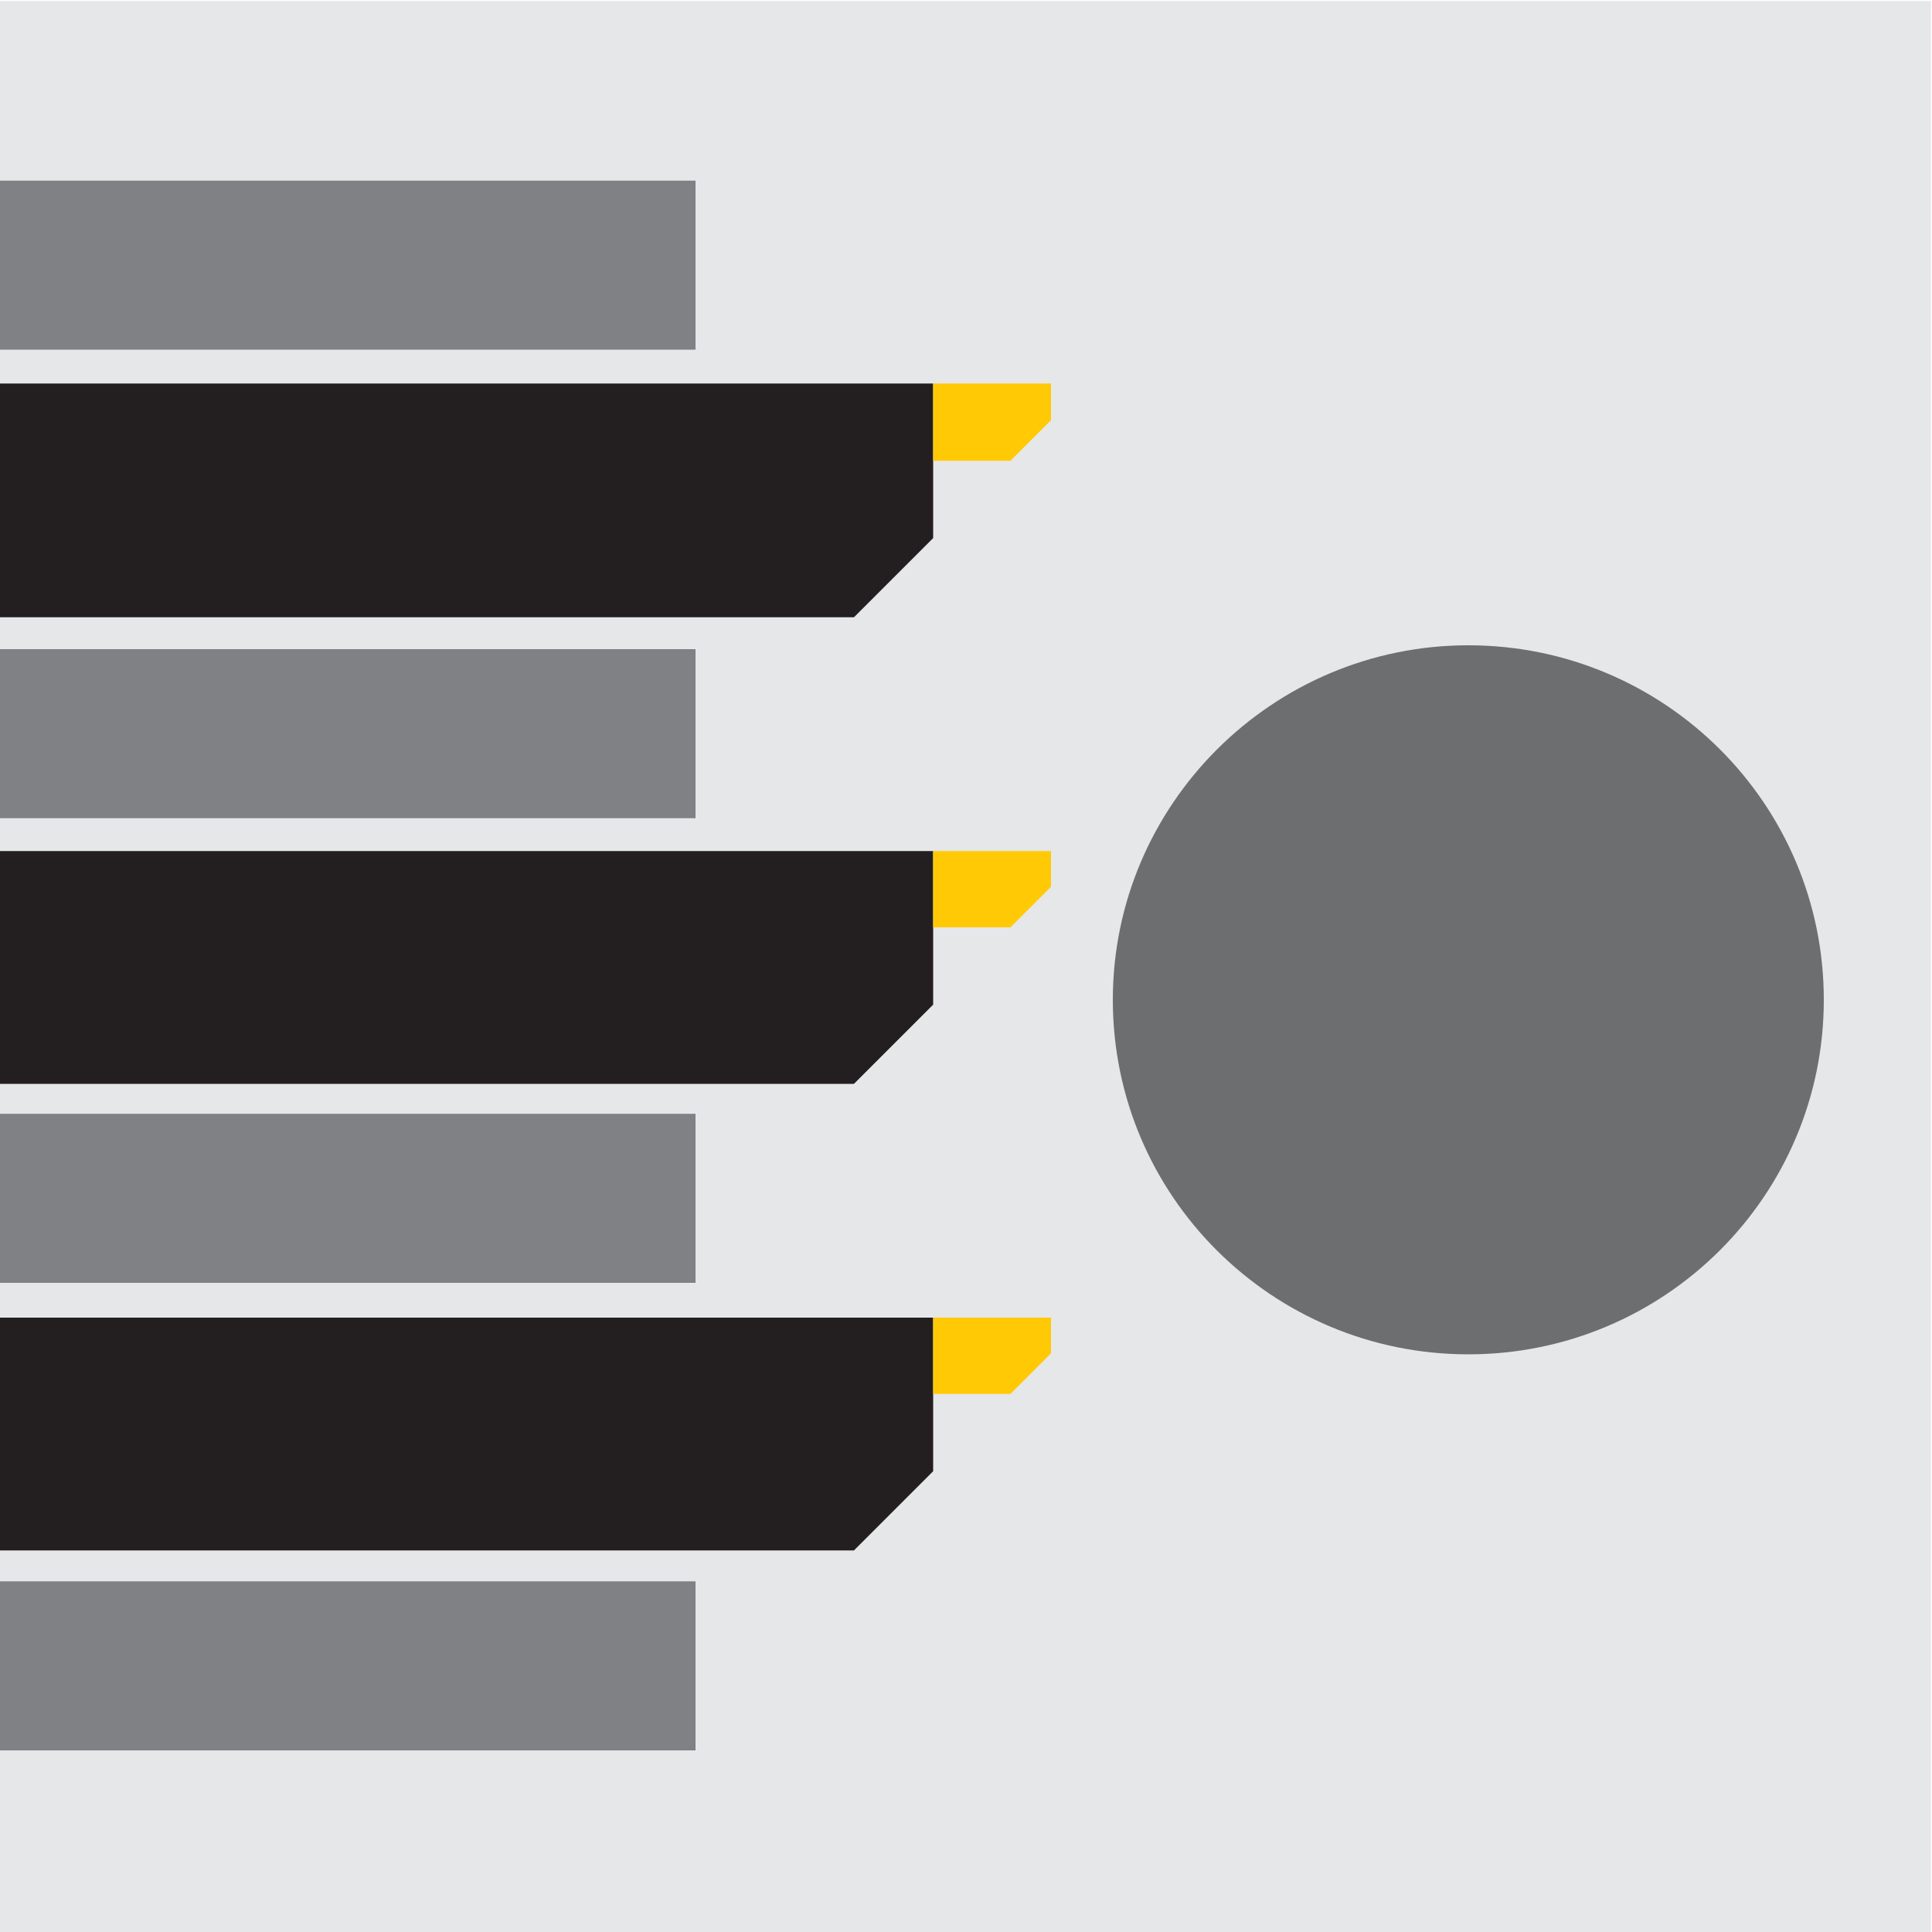
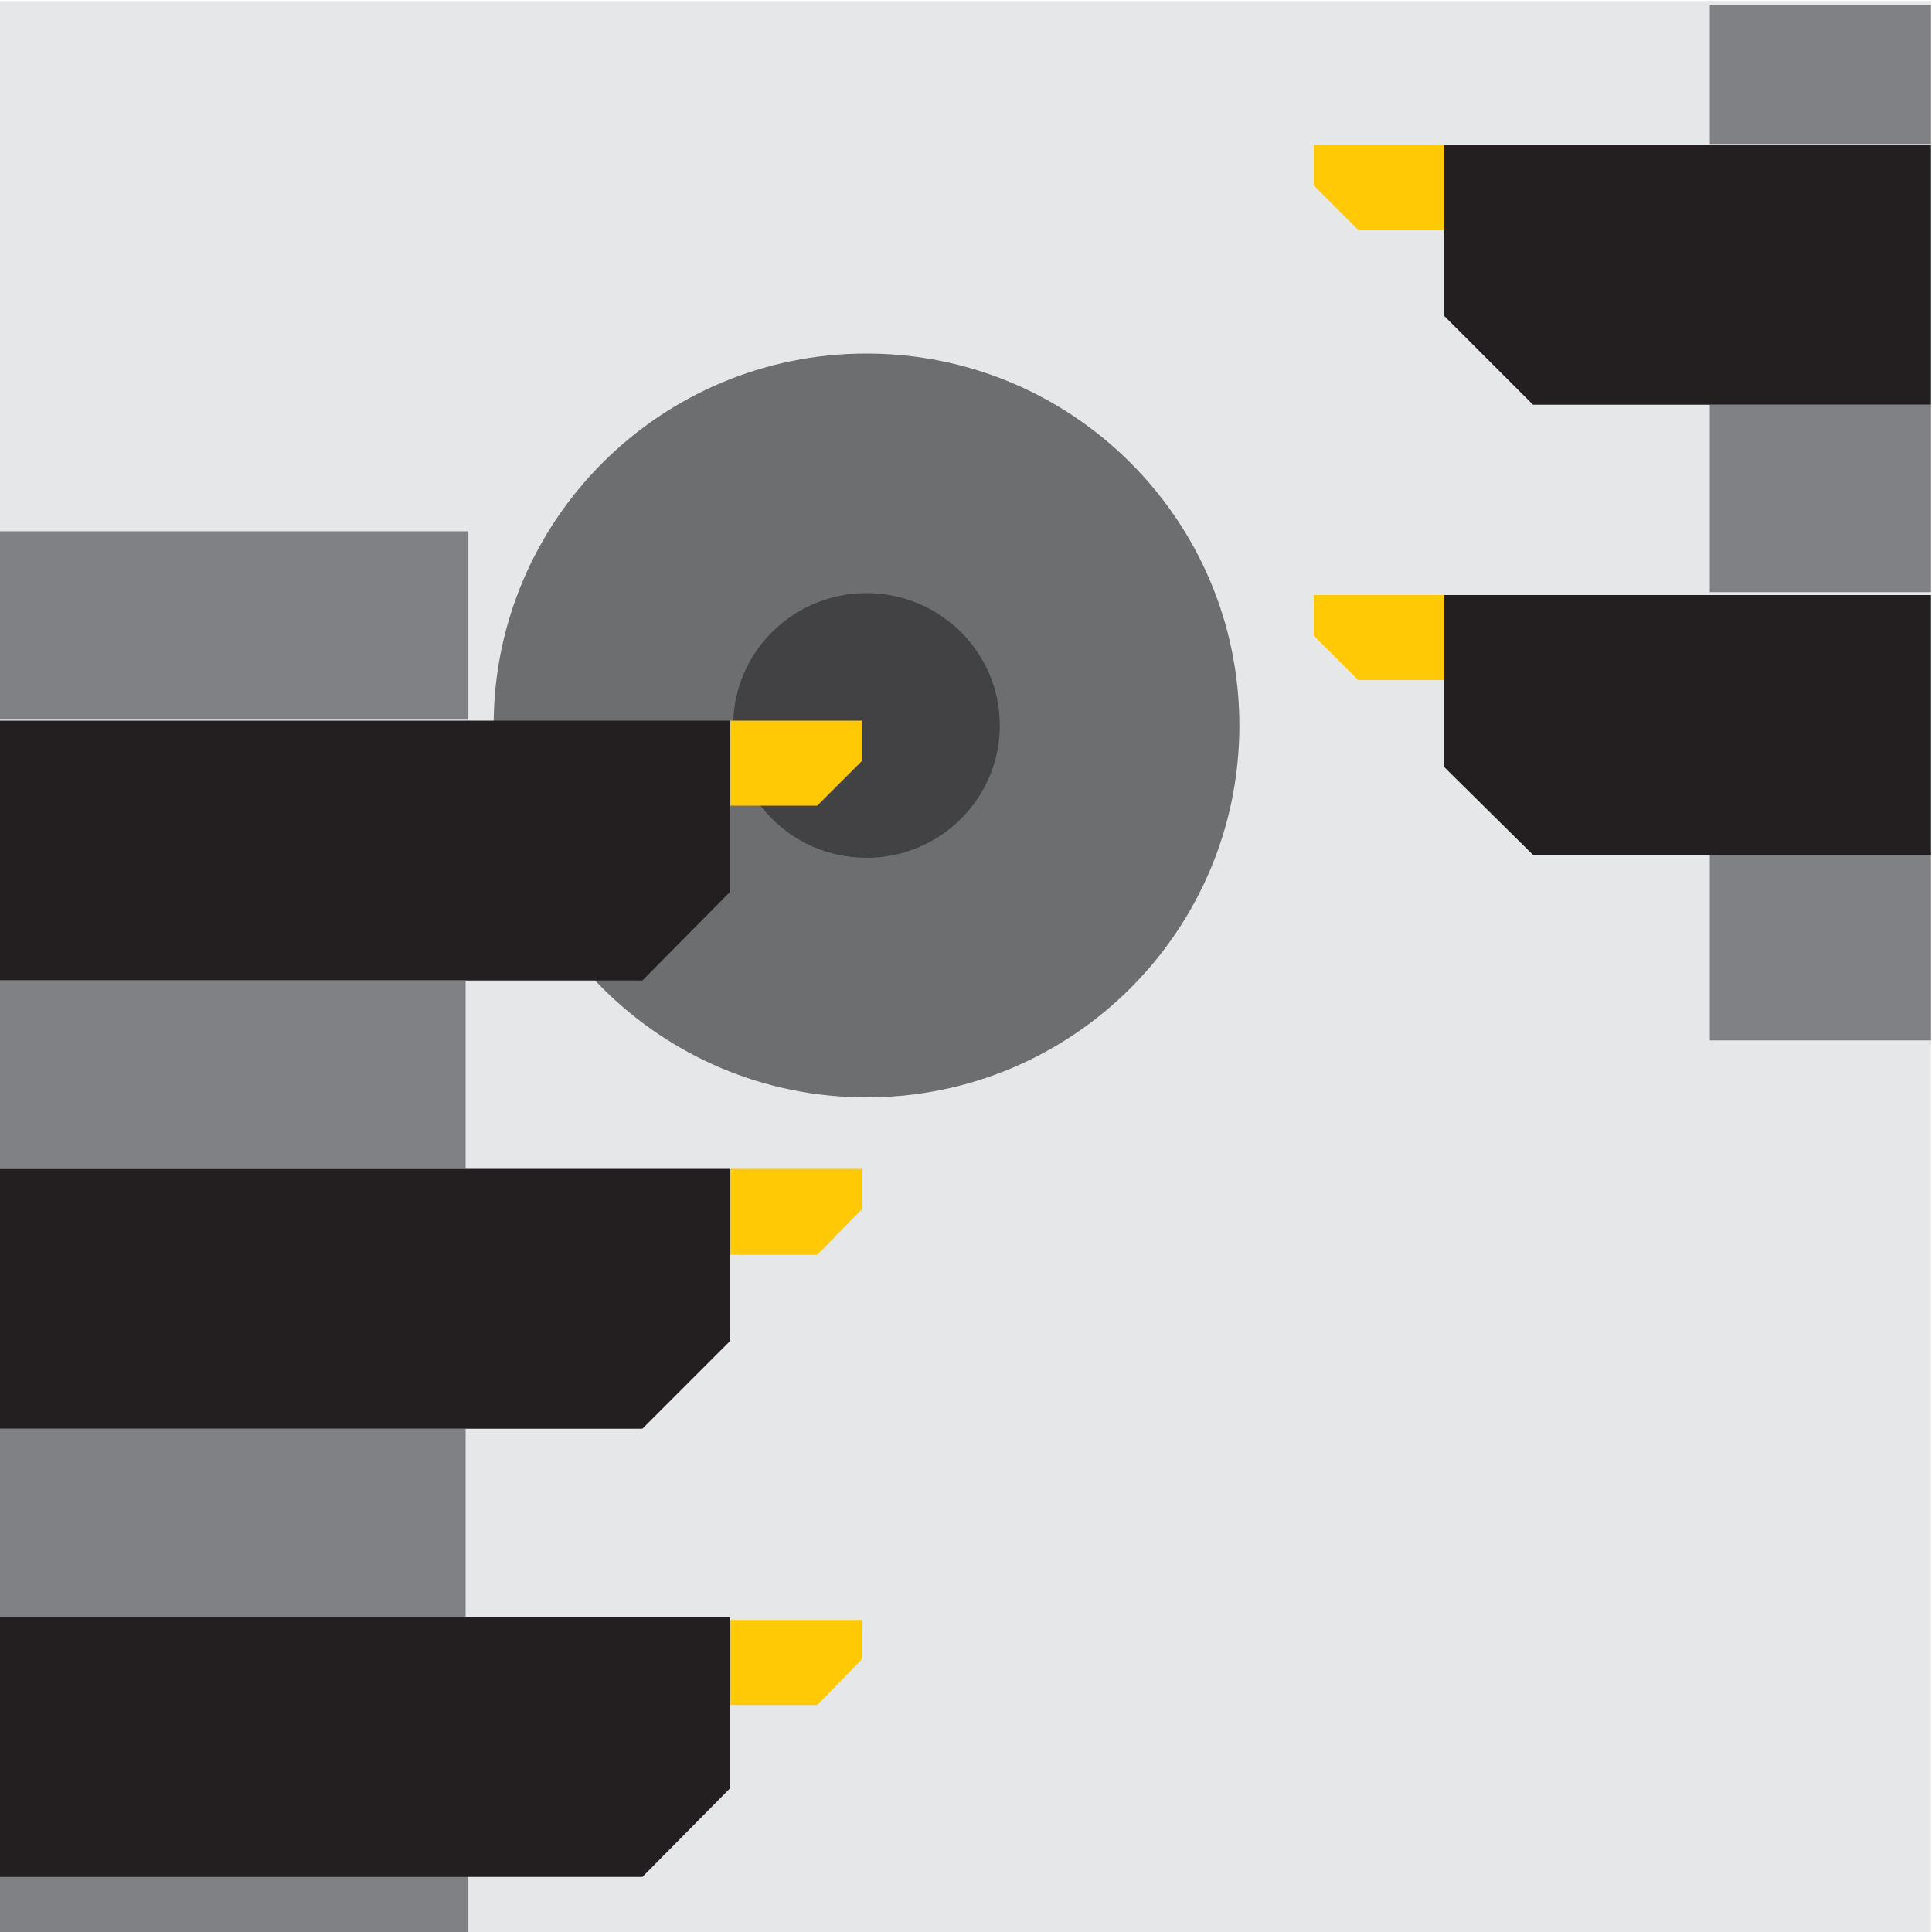
<svg xmlns="http://www.w3.org/2000/svg" xmlns:xlink="http://www.w3.org/1999/xlink" version="1.1" id="Layer_1" x="0px" y="0px" viewBox="0 0 200 200" style="enable-background:new 0 0 200 200;" xml:space="preserve">
  <style type="text/css">
	.st0{fill:#E6E7E8;}
	.st1{clip-path:url(#SVGID_2_);fill:none;}
	.st2{clip-path:url(#SVGID_4_);fill:none;}
	.st3{clip-path:url(#SVGID_6_);}
- 	.st4{fill:#231F20;}
- 	.st5{fill:#FFCA05;}
- 	.st6{clip-path:url(#SVGID_8_);}
- 	.st7{fill:#808184;}
- 	.st8{clip-path:url(#SVGID_10_);}
- 	.st9{clip-path:url(#SVGID_12_);}
- 	.st10{clip-path:url(#SVGID_14_);}
- 	.st11{clip-path:url(#SVGID_16_);}
- 	.st12{clip-path:url(#SVGID_18_);}
- 	.st13{clip-path:url(#SVGID_20_);}
- 	.st14{fill:#6D6E70;}
+ 	.st4{fill:#6D6E70;}
+ 	.st5{fill:#424244;}
+ 	.st6{fill:#231F20;}
+ 	.st7{fill:#FFCA05;}
+ 	.st8{fill:#808184;}
</style>
  <g>
    <rect x="-0.5" y="0.1" class="st0" width="200.4" height="200.4" />
    <g>
      <g>
        <g>
-           <defs>
-             <rect id="SVGID_1_" x="0.1" y="-0.5" width="200.4" height="200.4" />
-           </defs>
-           <clipPath id="SVGID_2_">
-             <use xlink:href="#SVGID_1_" style="overflow:visible;" />
-           </clipPath>
-           <rect x="0.6" y="-0.3" class="st1" width="199.3" height="199.9" />
+           <g>
+             <defs>
+               <rect id="SVGID_1_" x="0.1" y="-0.5" width="200.4" height="200.4" />
+             </defs>
+             <clipPath id="SVGID_2_">
+               <use xlink:href="#SVGID_1_" style="overflow:visible;" />
+             </clipPath>
+             <rect x="0.6" y="-0.3" class="st1" width="199.3" height="199.9" />
+           </g>
        </g>
      </g>
      <g>
        <g>
-           <defs>
-             <rect id="SVGID_3_" x="0.1" y="-0.5" width="200.4" height="200.4" />
-           </defs>
-           <clipPath id="SVGID_4_">
-             <use xlink:href="#SVGID_3_" style="overflow:visible;" />
-           </clipPath>
-           <rect x="0.6" y="-0.3" class="st2" width="199.3" height="199.9" />
+           <g>
+             <defs>
+               <rect id="SVGID_3_" x="0.1" y="-0.5" width="200.4" height="200.4" />
+             </defs>
+             <clipPath id="SVGID_4_">
+               <use xlink:href="#SVGID_3_" style="overflow:visible;" />
+             </clipPath>
+             <rect x="0.6" y="-0.3" class="st2" width="199.3" height="199.9" />
+           </g>
        </g>
      </g>
    </g>
  </g>
  <g>
-     <g>
-       <defs>
-         <rect id="SVGID_5_" x="-0.3" y="1" width="201.9" height="202.6" />
-       </defs>
-       <clipPath id="SVGID_6_">
-         <use xlink:href="#SVGID_5_" style="overflow:visible;" />
-       </clipPath>
-       <g class="st3">
-         <polygon class="st4" points="96.6,55.7 88.4,63.9 -65.5,63.9 -65.5,39.7 96.6,39.7    " />
-         <polygon class="st5" points="96.6,39.7 108.8,39.7 108.8,43.5 104.6,47.7 96.6,47.7    " />
+     <defs>
+       <rect id="SVGID_5_" x="-0.2" y="0.5" width="200.1" height="200.2" />
+     </defs>
+     <clipPath id="SVGID_6_">
+       <use xlink:href="#SVGID_5_" style="overflow:visible;" />
+     </clipPath>
+     <g class="st3">
+       <g id="XMLID_2_">
+         <g>
+           <ellipse class="st4" cx="89.7" cy="75.1" rx="38.6" ry="38.5" />
+         </g>
+         <g>
+ 			</g>
+       </g>
+       <g id="XMLID_9_">
+         <g>
+           <ellipse class="st5" cx="89.7" cy="75.1" rx="13.8" ry="13.7" />
+         </g>
+         <g>
+ 			</g>
      </g>
    </g>
-     <g>
-       <defs>
-         <rect id="SVGID_7_" x="-0.3" y="1" width="201.9" height="202.6" />
-       </defs>
-       <clipPath id="SVGID_8_">
-         <use xlink:href="#SVGID_7_" style="overflow:visible;" />
-       </clipPath>
-       <g class="st6">
-         <polyline class="st7" points="72,84.7 -65.5,84.7 -65.5,67.2 72,67.2    " />
+     <g class="st3">
+       <g>
+         <polygon class="st6" points="149.5,-13.7 158.7,-4.6 330,-4.6 330,-31.5 149.5,-31.5    " />
+         <polygon class="st7" points="149.5,-31.5 136,-31.5 136,-27.3 140.6,-22.6 149.5,-22.6    " />
+       </g>
+       <g>
+         <polyline class="st8" points="177,14.9 330,14.9 330,-4.5 177,-4.5    " />
+       </g>
+       <g>
+         <polyline class="st8" points="177,61.3 330,61.3 330,41.9 177,41.9    " />
+       </g>
+       <g>
+         <polyline class="st8" points="177,107.7 330,107.7 330,88.2 177,88.2    " />
+       </g>
+       <g>
+         <polyline class="st8" points="176.7,-31.5 329.8,-31.5 329.8,-51 176.7,-51    " />
+       </g>
+       <g>
+         <polygon class="st6" points="149.5,32.7 158.7,41.9 330,41.9 330,15 149.5,15    " />
+         <polygon class="st7" points="149.5,15 136,15 136,19.2 140.6,23.8 149.5,23.8    " />
+       </g>
+       <g>
+         <polygon class="st6" points="149.5,79.4 158.7,88.5 330,88.5 330,61.6 149.5,61.6    " />
+         <polygon class="st7" points="149.5,61.6 136,61.6 136,65.8 140.6,70.4 149.5,70.4    " />
      </g>
    </g>
-     <g>
-       <defs>
-         <rect id="SVGID_9_" x="-0.3" y="1" width="201.9" height="202.6" />
-       </defs>
-       <clipPath id="SVGID_10_">
-         <use xlink:href="#SVGID_9_" style="overflow:visible;" />
-       </clipPath>
-       <g class="st8">
-         <polyline class="st7" points="72,132.8 -65.5,132.8 -65.5,115.3 72,115.3    " />
+     <g class="st3">
+       <g>
+         <polygon class="st6" points="75.6,92.3 66.5,101.5 -104.8,101.5 -104.8,74.6 75.6,74.6    " />
+         <polygon class="st7" points="75.6,74.6 89.2,74.6 89.2,78.8 84.6,83.4 75.6,83.4    " />
      </g>
-     </g>
-     <g>
-       <defs>
-         <rect id="SVGID_11_" x="-0.3" y="1" width="201.9" height="202.6" />
-       </defs>
-       <clipPath id="SVGID_12_">
-         <use xlink:href="#SVGID_11_" style="overflow:visible;" />
-       </clipPath>
-       <g class="st9">
-         <polyline class="st7" points="72,181.2 -65.5,181.2 -65.5,163.7 72,163.7    " />
+       <g>
+         <polyline class="st8" points="48.2,121 -104.8,121 -104.8,101.5 48.2,101.5    " />
      </g>
-     </g>
-     <g>
-       <defs>
-         <rect id="SVGID_13_" x="-0.3" y="1" width="201.9" height="202.6" />
-       </defs>
-       <clipPath id="SVGID_14_">
-         <use xlink:href="#SVGID_13_" style="overflow:visible;" />
-       </clipPath>
-       <g class="st10">
-         <polyline class="st7" points="72,36.2 -65.5,36.2 -65.5,18.7 72,18.7    " />
+       <g>
+         <polyline class="st8" points="48.2,167.4 -104.8,167.4 -104.8,147.9 48.2,147.9    " />
      </g>
-     </g>
-     <g>
-       <defs>
-         <rect id="SVGID_15_" x="-0.3" y="1" width="201.9" height="202.6" />
-       </defs>
-       <clipPath id="SVGID_16_">
-         <use xlink:href="#SVGID_15_" style="overflow:visible;" />
-       </clipPath>
-       <g class="st11">
-         <polygon class="st4" points="96.6,104 88.4,112.2 -65.5,112.2 -65.5,88.1 96.6,88.1    " />
-         <polygon class="st5" points="96.6,88.1 108.8,88.1 108.8,91.8 104.6,96 96.6,96    " />
+       <g>
+         <polyline class="st8" points="48.4,213.7 -104.6,213.7 -104.6,194.2 48.4,194.2    " />
      </g>
-     </g>
-     <g>
-       <defs>
-         <rect id="SVGID_17_" x="-0.3" y="1" width="201.9" height="202.6" />
-       </defs>
-       <clipPath id="SVGID_18_">
-         <use xlink:href="#SVGID_17_" style="overflow:visible;" />
-       </clipPath>
-       <g class="st12">
-         <polygon class="st4" points="96.6,152.3 88.4,160.5 -65.5,160.5 -65.5,136.4 96.6,136.4    " />
-         <polygon class="st5" points="96.6,136.4 108.8,136.4 108.8,140.1 104.6,144.3 96.6,144.3    " />
+       <g>
+         <polyline class="st8" points="48.4,74.5 -104.6,74.5 -104.6,55 48.4,55    " />
      </g>
-     </g>
-     <g>
-       <defs>
-         <rect id="SVGID_19_" x="-0.3" y="1" width="201.9" height="202.6" />
-       </defs>
-       <clipPath id="SVGID_20_">
-         <use xlink:href="#SVGID_19_" style="overflow:visible;" />
-       </clipPath>
-       <g id="XMLID_2_" class="st13">
-         <g>
-           <path class="st14" d="M152,66.8c20.3,0,36.8,16.4,36.8,36.7s-16.5,36.7-36.8,36.7s-36.8-16.4-36.8-36.7      C115.2,83.3,131.7,66.8,152,66.8z" />
-         </g>
+       <g>
+         <polygon class="st6" points="75.6,138.8 66.5,147.9 -104.8,147.9 -104.8,121 75.6,121    " />
+         <polygon class="st7" points="75.6,121 89.2,121 89.2,125.2 84.6,129.9 75.6,129.9    " />
+       </g>
+       <g>
+         <polygon class="st6" points="75.6,185.1 66.5,194.3 -104.8,194.3 -104.8,167.4 75.6,167.4    " />
+         <polygon class="st7" points="75.6,167.7 89.2,167.7 89.2,171.8 84.6,176.5 75.6,176.5    " />
      </g>
    </g>
  </g>
</svg>
